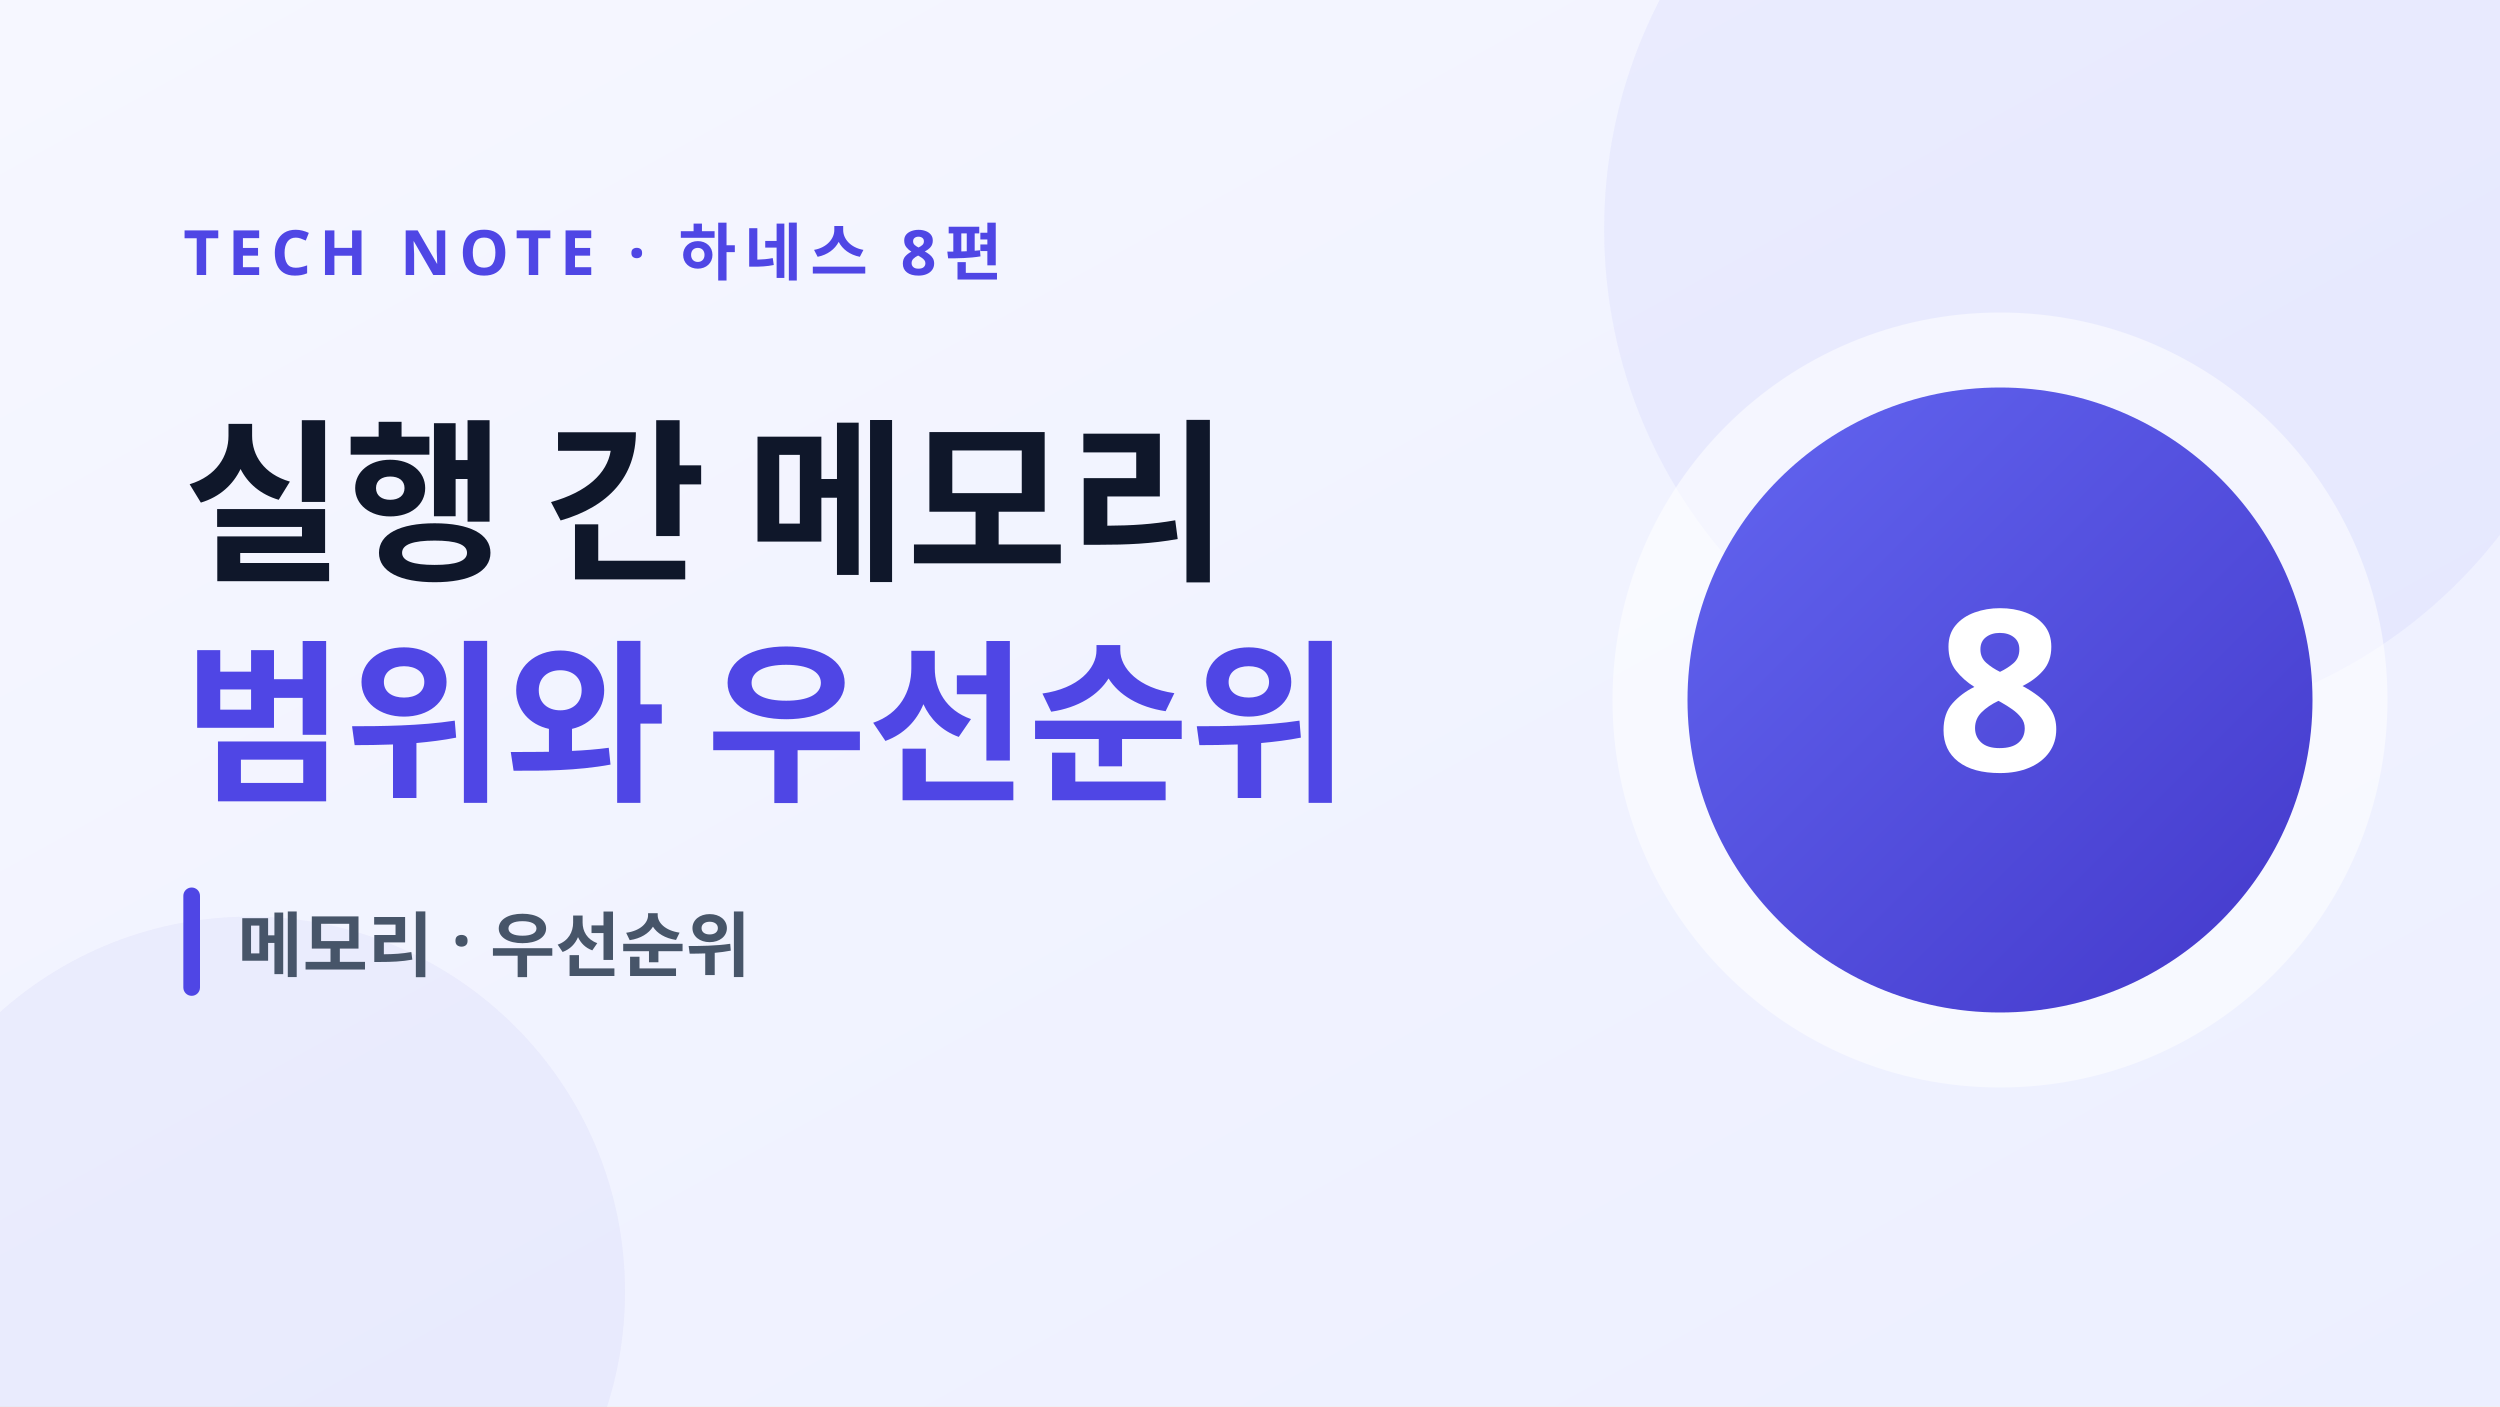
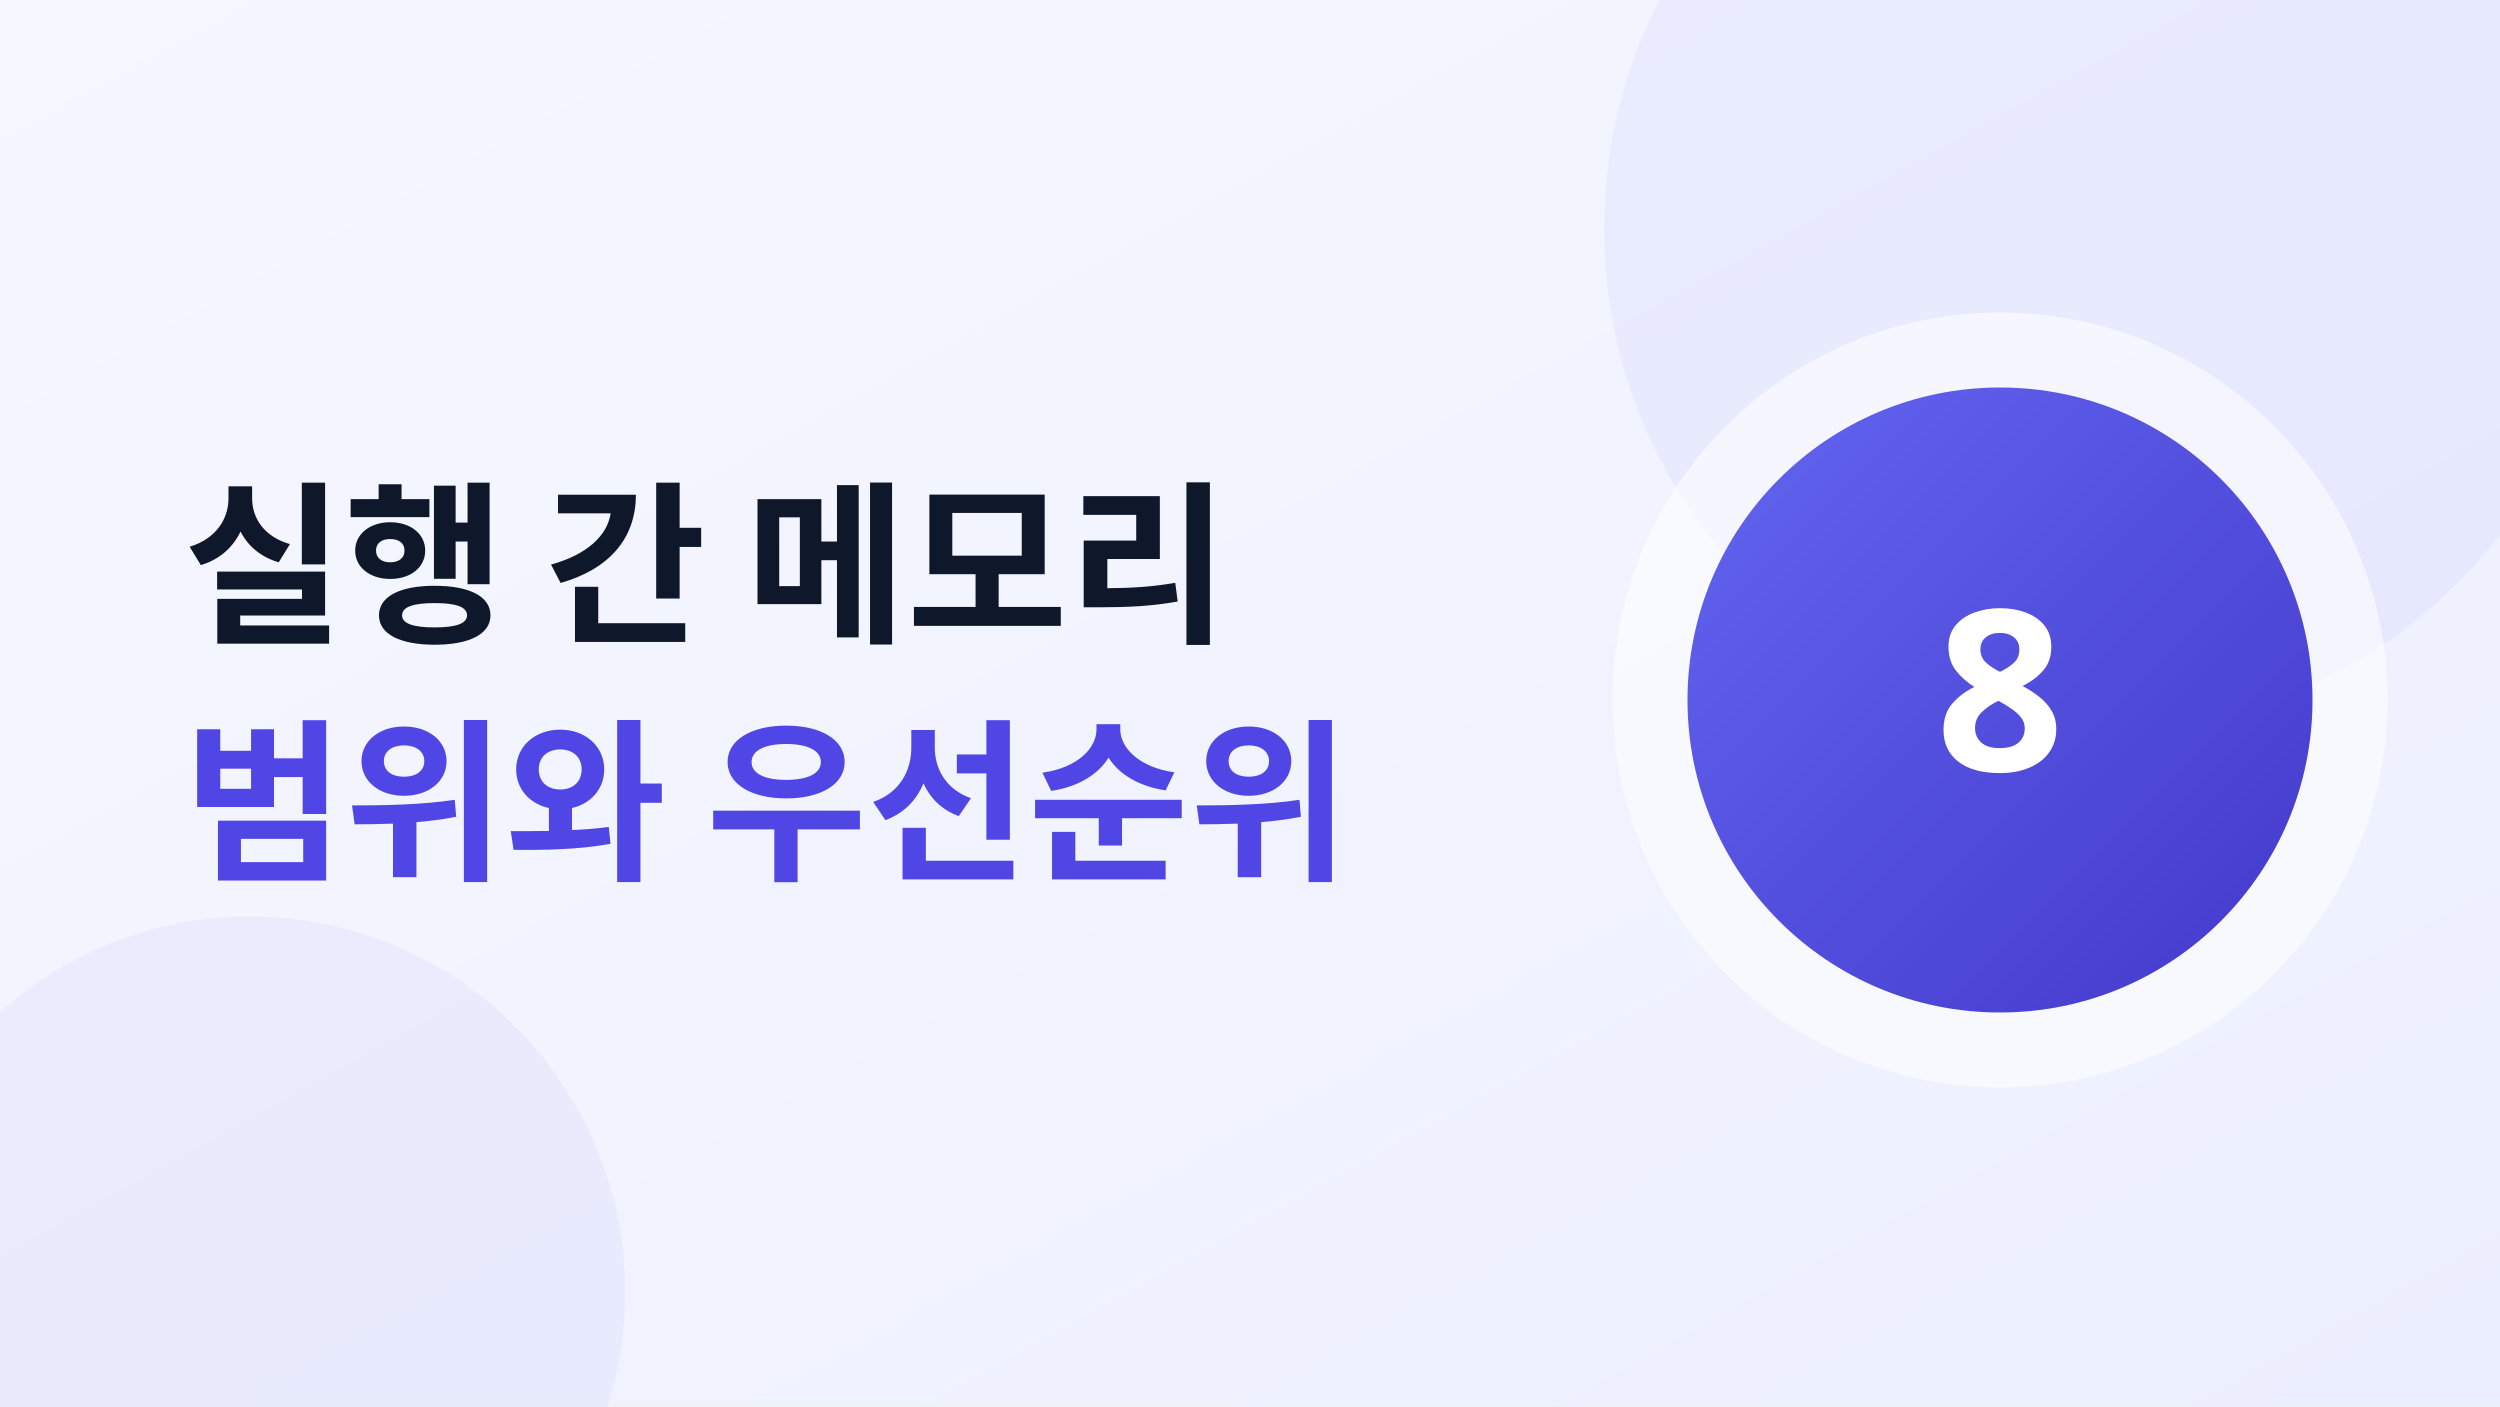
<svg xmlns="http://www.w3.org/2000/svg" viewBox="0 0 1200 675" role="img" aria-label="TECH NOTE · 하네스 8편 — 실행 간 메모리 범위와 우선순위">
  <defs>
    <linearGradient id="bg" x1="0" y1="0" x2="1" y2="1">
      <stop offset="0" stop-color="#f6f7ff" />
      <stop offset="1" stop-color="#ecefff" />
    </linearGradient>
    <linearGradient id="badge" x1="0" y1="0" x2="1" y2="1">
      <stop offset="0" stop-color="#6366f1" />
      <stop offset="1" stop-color="#4338ca" />
    </linearGradient>
  </defs>
  <rect width="1200" height="675" fill="url(#bg)" />
  <circle cx="1010" cy="110" r="240" fill="#6366f1" opacity="0.07" />
  <circle cx="120" cy="620" r="180" fill="#4338ca" opacity="0.05" />
-   <text x="88" y="132" font-family="Pretendard,'Pretendard Variable','Malgun Gothic','Apple SD Gothic Neo','Noto Sans KR',sans-serif" font-size="30" font-weight="700" letter-spacing="4" fill="#4f46e5">TECH NOTE · 하네스 8편</text>
-   <text x="88" y="272" font-family="Pretendard,'Pretendard Variable','Malgun Gothic','Apple SD Gothic Neo','Noto Sans KR',sans-serif" font-size="84" font-weight="800" fill="#0f172a">실행 간 메모리</text>
-   <text x="88" y="378" font-family="Pretendard,'Pretendard Variable','Malgun Gothic','Apple SD Gothic Neo','Noto Sans KR',sans-serif" font-size="84" font-weight="800" fill="#4f46e5">범위와 우선순위</text>
-   <rect x="88" y="426" width="8" height="52" rx="4" fill="#4f46e5" />
-   <text x="114" y="466" font-family="Pretendard,'Pretendard Variable','Malgun Gothic','Apple SD Gothic Neo','Noto Sans KR',sans-serif" font-size="34" font-weight="600" fill="#475569">메모리 · 우선순위</text>
+   <text x="88" y="302" font-family="Pretendard,'Pretendard Variable','Malgun Gothic','Apple SD Gothic Neo','Noto Sans KR',sans-serif" font-size="84" font-weight="800" fill="#0f172a">실행 간 메모리</text>
+   <text x="88" y="416" font-family="Pretendard,'Pretendard Variable','Malgun Gothic','Apple SD Gothic Neo','Noto Sans KR',sans-serif" font-size="84" font-weight="800" fill="#4f46e5">범위와 우선순위</text>
  <circle cx="960" cy="336" r="186" fill="#ffffff" opacity="0.55" />
  <circle cx="960" cy="336" r="150" fill="url(#badge)" />
  <text x="960" y="370" text-anchor="middle" font-family="Pretendard,'Pretendard Variable','Malgun Gothic','Apple SD Gothic Neo','Noto Sans KR',sans-serif" font-size="108" font-weight="800" fill="#ffffff">8</text>
</svg>
